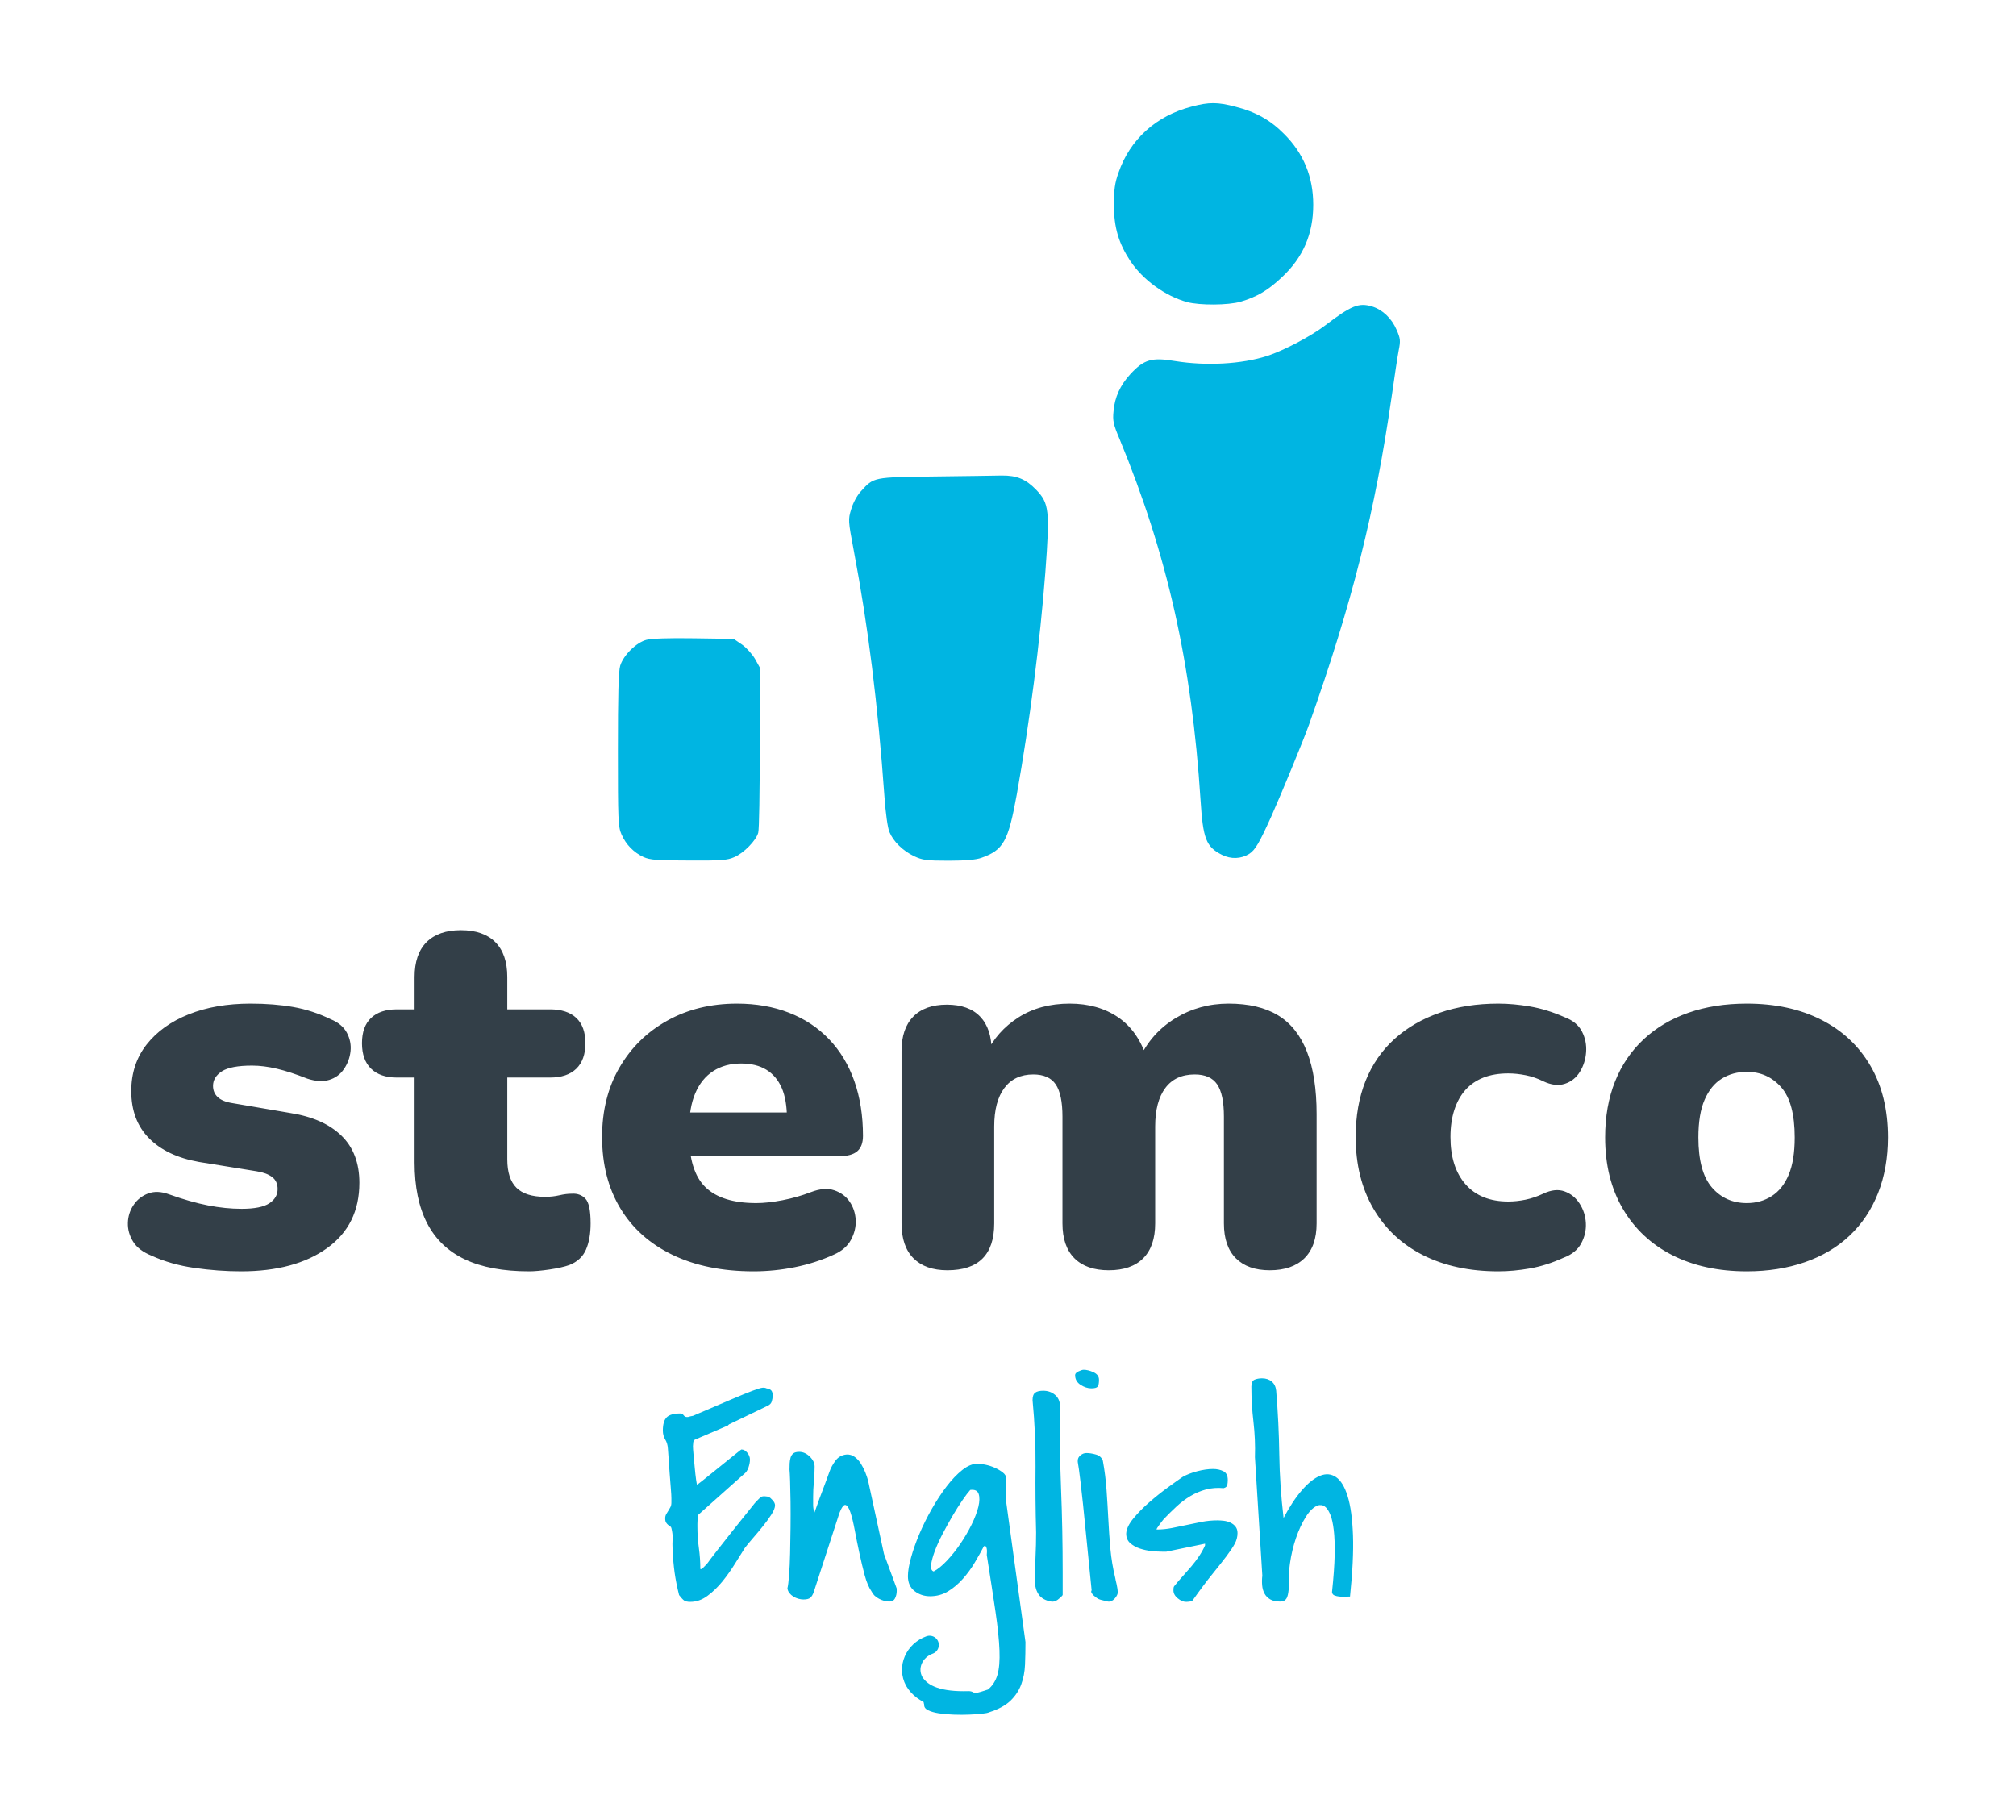
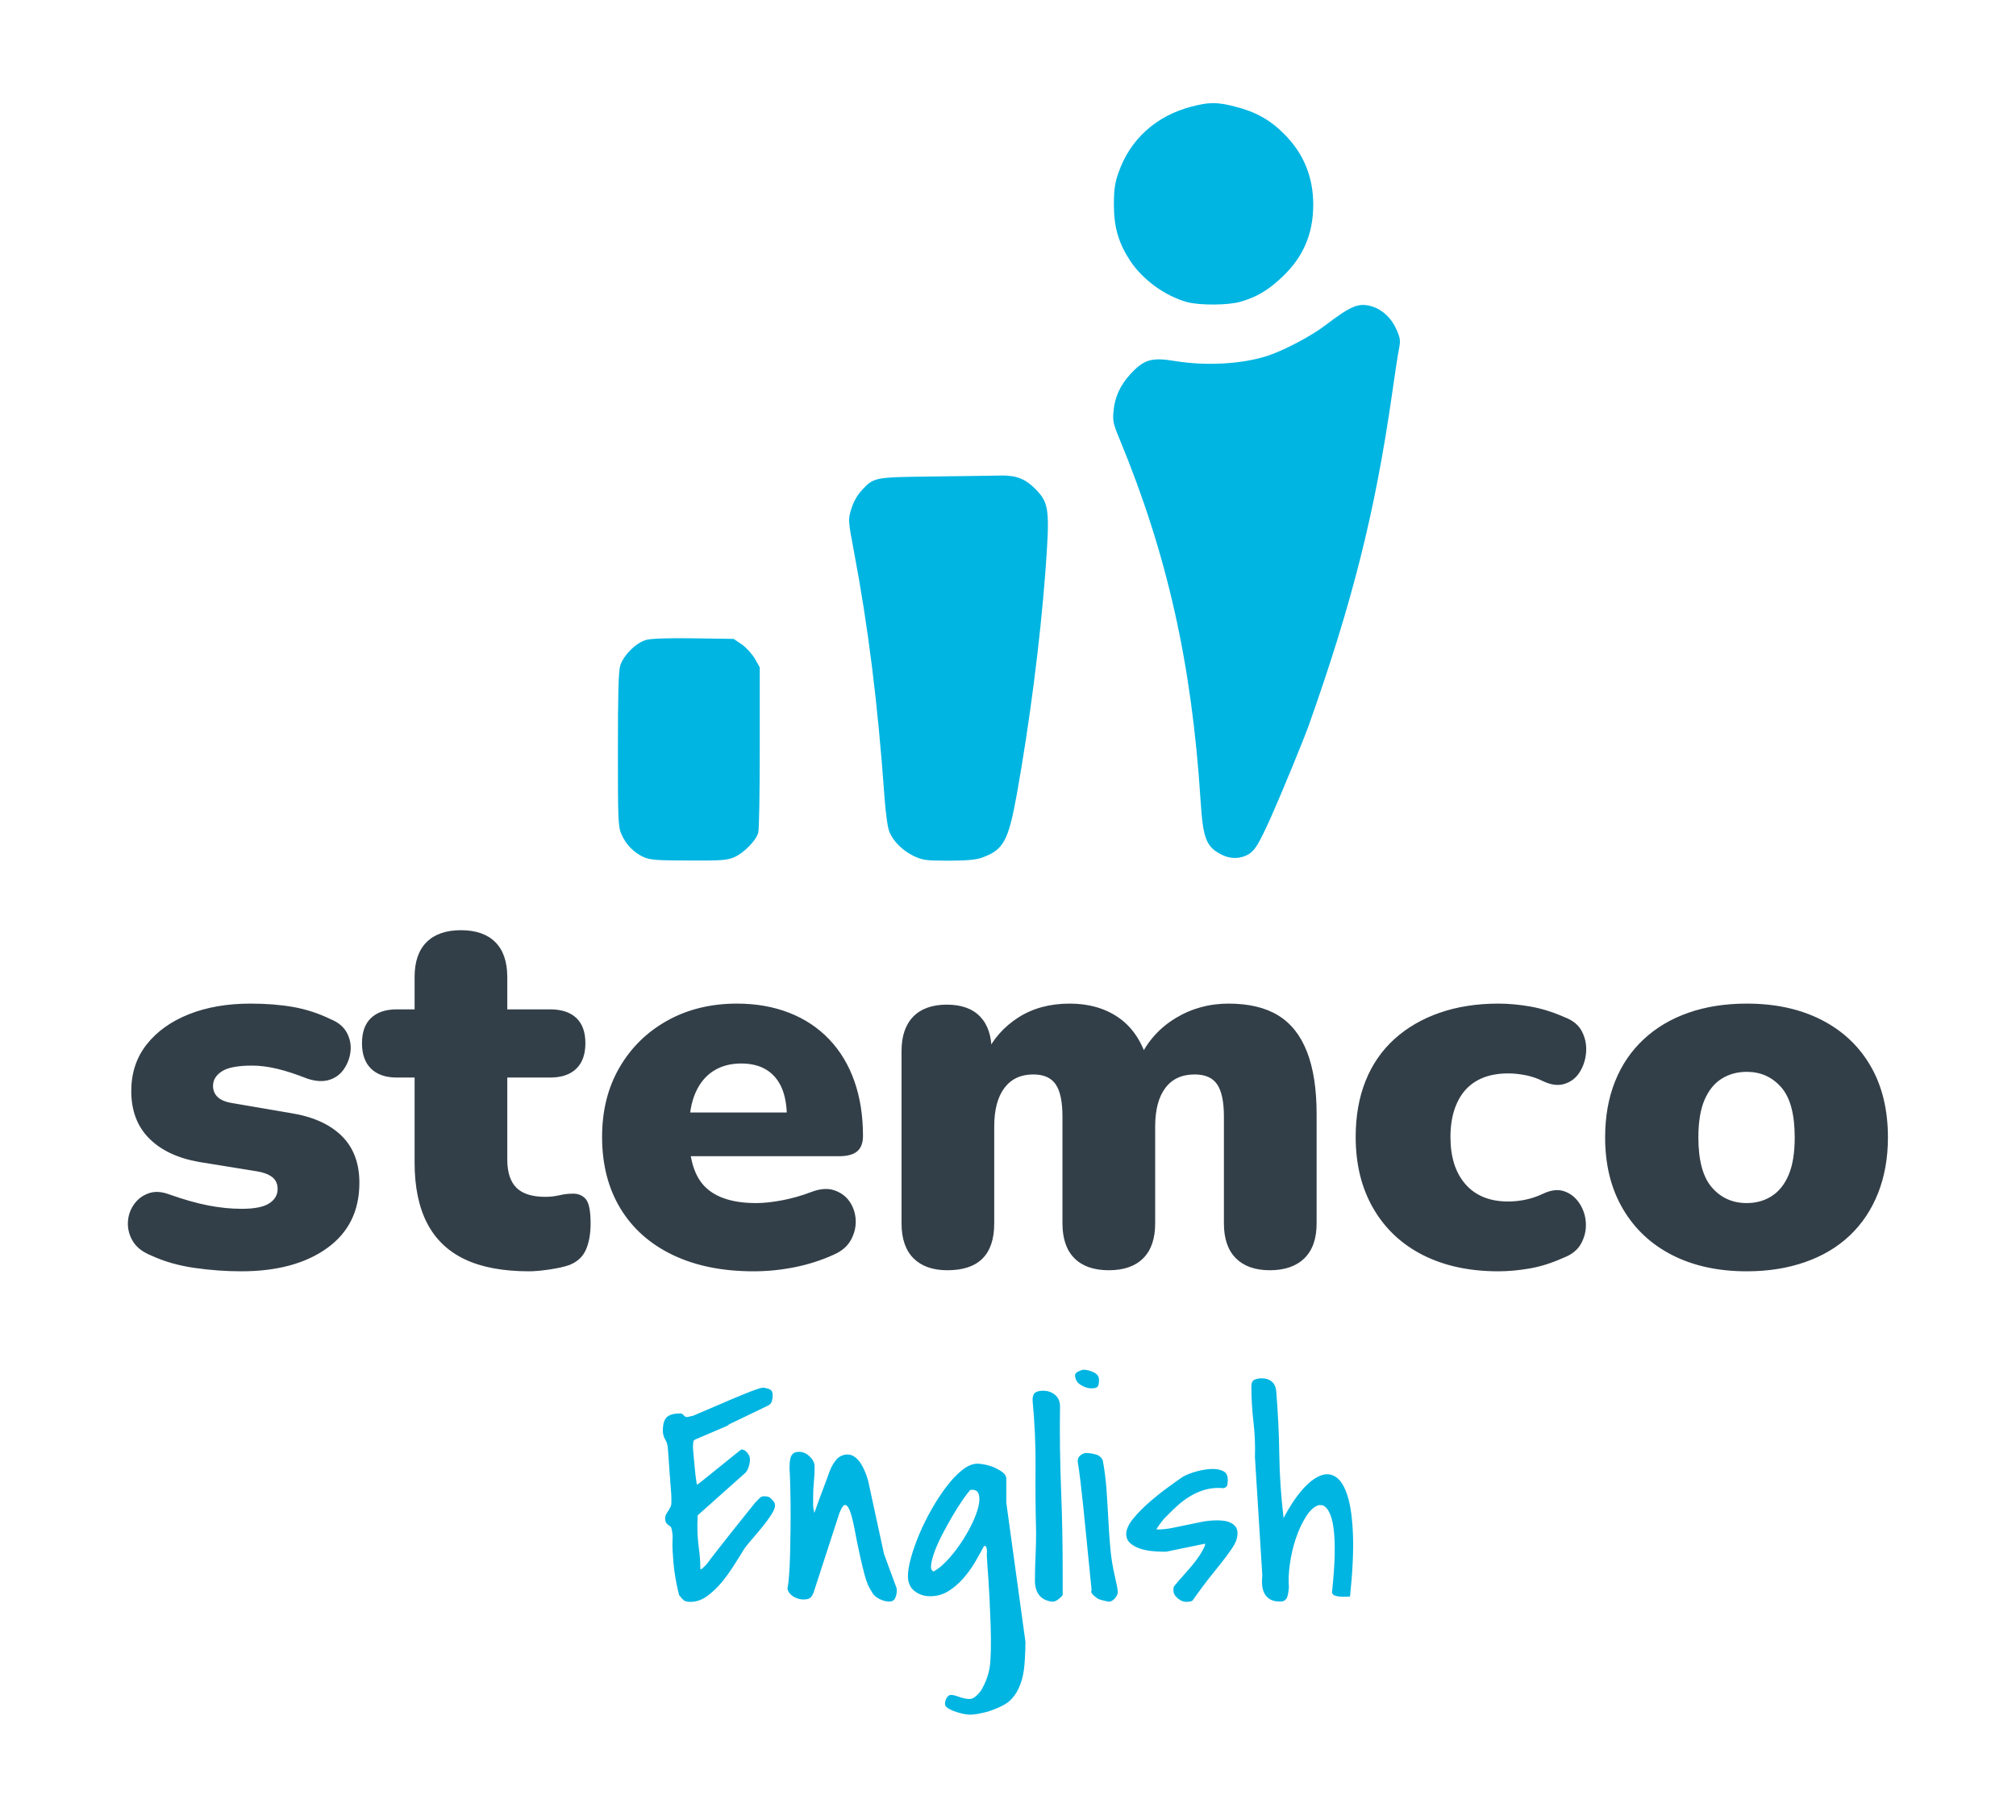
<svg xmlns="http://www.w3.org/2000/svg" viewBox="0 0 720 650" width="720" height="650">
  <g transform="translate(186,-2) scale(0.68)">
    <path fill="#00B5E2" d="M 112.2 453.1 C 117.1 451.0 123.6 444.4 124.7 440.3 C 125.2 438.7 125.5 418.6 125.5 395.5 L 125.5 353.5 L 123.0 349.0 C 121.6 346.6 118.6 343.2 116.2 341.5 L 111.8 338.5 L 91.0 338.2 C 77.7 338.0 68.7 338.3 66.0 339.0 C 60.6 340.4 53.9 347.1 52.2 352.6 C 51.3 355.6 51.0 368.0 51.0 396.8 C 51.0 433.7 51.1 437.2 52.9 441.2 C 55.2 446.5 59.3 450.7 64.5 453.1 C 67.9 454.6 71.5 454.9 88.2 454.9 C 105.2 455.0 108.4 454.8 112.2 453.1 Z M 241.9 453.5 C 253.5 449.4 256.0 444.9 260.5 420.2 C 267.3 382.1 272.7 340.2 275.5 303.5 C 277.9 271.0 277.5 267.3 270.7 260.2 C 265.3 254.6 260.5 252.6 252.5 252.7 C 248.7 252.8 232.7 253.0 217.0 253.2 C 185.1 253.6 185.4 253.5 178.7 260.9 C 176.5 263.3 174.5 267.1 173.5 270.5 C 171.9 275.8 171.9 276.4 174.9 292.2 C 182.5 332.3 187.5 372.5 191.0 421.4 C 191.6 429.9 192.7 437.9 193.6 439.9 C 195.7 445.0 200.7 449.8 206.5 452.6 C 211.0 454.7 212.9 455.0 224.6 455.0 C 233.7 455.0 239.1 454.5 241.9 453.5 Z M 382.6 451.4 C 385.8 449.3 387.9 445.6 394.1 431.9 C 399.8 419.1 411.3 391.1 414.0 383.5 C 436.8 319.1 448.6 272.2 457.5 210.5 C 458.9 200.6 460.5 190.0 461.1 186.9 C 462.1 181.9 462.0 180.8 460.0 176.2 C 457.4 170.1 452.6 165.6 447.1 163.9 C 440.1 161.8 436.2 163.4 422.4 173.9 C 415.1 179.5 400.6 187.1 392.0 189.9 C 378.5 194.2 360.1 195.2 343.8 192.6 C 331.3 190.5 327.3 191.7 320.1 199.5 C 314.8 205.3 311.9 211.6 311.3 219.0 C 310.8 223.9 311.2 225.8 314.5 233.6 C 339.5 294.1 352.4 351.4 357.0 423.1 C 358.3 443.5 359.9 447.7 368.2 451.9 C 373.0 454.3 378.3 454.1 382.6 451.4 Z M 378.1 161.4 C 386.8 158.8 392.5 155.4 399.8 148.5 C 410.9 138.1 416.2 125.8 416.2 110.5 C 416.2 95.8 411.1 83.4 400.8 73.2 C 393.7 66.0 385.8 61.6 375.4 59.0 C 365.9 56.5 361.5 56.5 352.4 58.9 C 333.7 63.7 319.9 76.2 313.9 93.7 C 312.0 99.0 311.5 102.7 311.5 110.5 C 311.5 122.4 314.0 130.7 320.1 140.0 C 326.8 150.0 338.4 158.4 349.9 161.6 C 356.6 163.4 371.6 163.3 378.1 161.4 Z" />
  </g>
  <g transform="translate(40.0,452)">
    <path fill="#333F48" d="M46.13 2.05Q37.94 2.05 29.48 0.84Q21.02 -0.37 14.14 -3.53Q9.49 -5.39 7.53 -8.56Q5.58 -11.72 5.67 -15.25Q5.77 -18.79 7.72 -21.67Q9.67 -24.55 12.93 -25.76Q16.18 -26.97 20.27 -25.48Q28.09 -22.69 34.32 -21.48Q40.55 -20.27 46.31 -20.27Q53.20 -20.27 56.17 -22.23Q59.15 -24.18 59.15 -27.34Q59.15 -30.13 57.19 -31.62Q55.24 -33.11 51.71 -33.67L31.06 -37.01Q19.53 -39.06 13.21 -45.48Q6.88 -51.89 6.88 -62.31Q6.88 -71.98 12.37 -78.96Q17.86 -85.93 27.44 -89.75Q37.01 -93.56 49.48 -93.56Q57.85 -93.56 64.73 -92.35Q71.61 -91.14 78.12 -87.98Q82.21 -86.30 83.89 -83.14Q85.56 -79.98 85.19 -76.54Q84.82 -73.10 82.86 -70.22Q80.91 -67.33 77.56 -66.31Q74.21 -65.29 69.75 -66.77Q63.61 -69.19 58.87 -70.31Q54.13 -71.42 50.03 -71.42Q42.41 -71.42 39.25 -69.38Q36.08 -67.33 36.08 -64.17Q36.08 -61.75 37.76 -60.17Q39.43 -58.59 42.97 -58.03L63.61 -54.50Q75.52 -52.64 81.93 -46.41Q88.35 -40.18 88.35 -29.57Q88.35 -14.51 76.82 -6.23Q65.29 2.05 46.13 2.05ZM148.99 2.05Q135.04 2.05 126.02 -2.23Q116.99 -6.51 112.53 -15.16Q108.07 -23.81 108.07 -36.83V-67.15H101.74Q95.79 -67.15 92.53 -70.31Q89.28 -73.47 89.28 -79.42Q89.28 -85.37 92.53 -88.44Q95.79 -91.51 101.74 -91.51H108.07V-103.04Q108.07 -111.23 112.34 -115.51Q116.62 -119.78 124.62 -119.78Q132.62 -119.78 136.90 -115.51Q141.17 -111.23 141.17 -103.04V-91.51H156.43Q162.56 -91.51 165.82 -88.44Q169.07 -85.37 169.07 -79.42Q169.07 -73.47 165.82 -70.31Q162.56 -67.15 156.43 -67.15H141.17V-37.94Q141.17 -31.06 144.43 -27.81Q147.68 -24.55 154.75 -24.55Q157.36 -24.55 159.77 -25.11Q162.19 -25.67 164.24 -25.67Q167.21 -25.85 169.07 -23.90Q170.93 -21.95 170.93 -15.07Q170.93 -9.49 169.26 -5.67Q167.59 -1.86 163.31 -0.19Q160.70 0.74 156.24 1.40Q151.78 2.05 148.99 2.05ZM229.15 2.05Q212.41 2.05 200.23 -3.81Q188.05 -9.67 181.54 -20.46Q175.03 -31.25 175.03 -45.94Q175.03 -60.08 181.26 -70.77Q187.49 -81.47 198.37 -87.51Q209.25 -93.56 223.20 -93.56Q233.43 -93.56 241.80 -90.30Q250.17 -87.05 256.12 -80.82Q262.07 -74.59 265.14 -65.84Q268.21 -57.10 268.21 -46.31Q268.21 -42.59 266.17 -40.83Q264.12 -39.06 259.66 -39.06H202.74V-54.68H244.03L241.06 -52.27Q241.06 -59.15 239.20 -63.43Q237.34 -67.70 233.71 -69.94Q230.08 -72.17 224.69 -72.17Q218.92 -72.17 214.74 -69.47Q210.55 -66.77 208.32 -61.57Q206.09 -56.36 206.09 -48.55V-46.87Q206.09 -33.67 211.95 -27.99Q217.81 -22.32 230.08 -22.32Q234.17 -22.32 239.48 -23.34Q244.78 -24.37 249.61 -26.23Q254.45 -28.09 257.98 -26.88Q261.52 -25.67 263.47 -22.79Q265.42 -19.90 265.61 -16.27Q265.79 -12.65 263.93 -9.21Q262.07 -5.77 257.80 -3.91Q251.29 -0.93 243.94 0.56Q236.59 2.05 229.15 2.05ZM298.34 1.67Q290.53 1.67 286.25 -2.60Q281.98 -6.88 281.98 -15.07V-76.63Q281.98 -84.63 286.16 -88.91Q290.35 -93.19 298.16 -93.19Q305.97 -93.19 310.06 -88.91Q314.15 -84.63 314.15 -76.63V-66.40L312.11 -75.52Q316.01 -83.70 323.73 -88.63Q331.45 -93.56 342.05 -93.56Q352.10 -93.56 359.26 -88.72Q366.42 -83.89 369.58 -74.03H366.98Q371.26 -83.14 379.81 -88.35Q388.37 -93.56 398.78 -93.56Q409.57 -93.56 416.45 -89.37Q423.34 -85.19 426.78 -76.35Q430.22 -67.52 430.22 -54.13V-15.07Q430.22 -6.88 425.85 -2.60Q421.48 1.67 413.48 1.67Q405.67 1.67 401.39 -2.60Q397.11 -6.88 397.11 -15.07V-53.20Q397.11 -61.19 394.69 -64.73Q392.27 -68.26 386.69 -68.26Q379.81 -68.26 376.19 -63.43Q372.56 -58.59 372.56 -49.66V-15.07Q372.56 -6.88 368.28 -2.60Q364.00 1.67 356.00 1.67Q348.01 1.67 343.73 -2.60Q339.45 -6.88 339.45 -15.07V-53.20Q339.45 -61.19 337.03 -64.73Q334.61 -68.26 329.03 -68.26Q322.34 -68.26 318.71 -63.43Q315.08 -58.59 315.08 -49.66V-15.07Q315.08 1.67 298.34 1.67ZM495.13 2.05Q479.69 2.05 468.25 -3.72Q456.82 -9.49 450.49 -20.37Q444.17 -31.25 444.17 -45.94Q444.17 -57.10 447.70 -65.94Q451.24 -74.77 458.02 -80.91Q464.81 -87.05 474.21 -90.30Q483.60 -93.56 495.13 -93.56Q500.53 -93.56 506.48 -92.53Q512.43 -91.51 518.75 -88.72Q523.22 -87.05 524.98 -83.61Q526.75 -80.17 526.47 -76.26Q526.19 -72.35 524.24 -69.19Q522.29 -66.03 518.85 -64.91Q515.41 -63.80 511.13 -65.84Q508.15 -67.33 504.90 -67.98Q501.64 -68.63 498.67 -68.63Q493.64 -68.63 489.83 -67.15Q486.02 -65.66 483.41 -62.78Q480.81 -59.89 479.41 -55.61Q478.02 -51.34 478.02 -45.94Q478.02 -35.15 483.41 -29.02Q488.81 -22.88 498.67 -22.88Q501.64 -22.88 504.80 -23.53Q507.97 -24.18 511.13 -25.67Q515.41 -27.71 518.75 -26.50Q522.10 -25.30 524.15 -22.13Q526.19 -18.97 526.38 -15.16Q526.57 -11.35 524.71 -7.91Q522.85 -4.46 518.38 -2.79Q512.24 0.00 506.38 1.02Q500.53 2.05 495.13 2.05ZM583.85 2.05Q568.60 2.05 557.26 -3.72Q545.91 -9.49 539.59 -20.27Q533.26 -31.06 533.26 -45.76Q533.26 -56.92 536.80 -65.75Q540.33 -74.59 547.03 -80.82Q553.72 -87.05 563.02 -90.30Q572.32 -93.56 583.85 -93.56Q599.11 -93.56 610.45 -87.79Q621.80 -82.03 628.03 -71.33Q634.26 -60.64 634.26 -45.76Q634.26 -34.78 630.73 -25.85Q627.19 -16.93 620.59 -10.70Q613.99 -4.46 604.59 -1.21Q595.20 2.05 583.85 2.05ZM583.85 -22.32Q588.88 -22.32 592.78 -24.83Q596.69 -27.34 598.83 -32.46Q600.97 -37.57 600.97 -45.76Q600.97 -58.22 596.13 -63.70Q591.29 -69.19 583.85 -69.19Q578.83 -69.19 574.93 -66.77Q571.02 -64.36 568.79 -59.24Q566.56 -54.13 566.56 -45.76Q566.56 -33.48 571.39 -27.90Q576.23 -22.32 583.85 -22.32Z" />
  </g>
  <g transform="translate(234.3,572)">
-     <path fill="#00B5E2" d="M8.23 -2.32Q7.17 -6.54 6.64 -10.28Q6.12 -14.03 5.91 -18.25Q5.80 -20.67 5.91 -22.41Q6.01 -24.15 5.48 -26.26Q5.38 -26.68 5.01 -26.89Q4.64 -27.11 4.27 -27.42Q3.90 -27.74 3.59 -28.21Q3.27 -28.69 3.27 -29.74Q3.27 -30.59 3.64 -31.22Q4.01 -31.85 4.38 -32.43Q4.75 -33.01 5.12 -33.70Q5.48 -34.38 5.48 -35.33V-36.91Q5.48 -37.97 5.27 -40.50Q5.06 -43.03 4.85 -45.88Q4.64 -48.73 4.48 -51.26Q4.32 -53.79 4.22 -54.74Q4.11 -56.53 3.27 -57.90Q2.43 -59.27 2.43 -61.07Q2.43 -64.44 3.80 -65.81Q5.17 -67.18 8.65 -67.18Q9.39 -67.18 9.86 -66.55Q10.34 -65.92 10.97 -65.92H11.39Q11.71 -66.02 12.34 -66.18Q12.97 -66.34 13.18 -66.34Q22.04 -70.14 27.00 -72.25Q31.96 -74.36 34.49 -75.30Q37.02 -76.25 37.92 -76.36Q38.81 -76.46 39.45 -76.15Q40.71 -75.94 41.19 -75.36Q41.66 -74.78 41.66 -73.62Q41.66 -72.56 41.34 -71.51Q41.03 -70.45 39.87 -69.93L26.05 -63.28L25.63 -62.86L14.03 -57.90Q13.39 -57.69 13.29 -56.85Q13.18 -56.00 13.18 -55.48Q13.18 -54.63 13.39 -52.42Q13.61 -50.20 13.82 -47.83Q14.03 -45.46 14.29 -43.61Q14.55 -41.77 14.66 -41.77H14.77Q14.77 -41.77 14.87 -41.87Q16.03 -42.71 18.56 -44.77Q21.09 -46.83 23.73 -48.94Q26.37 -51.05 28.37 -52.68Q30.38 -54.32 30.48 -54.32Q31.64 -54.32 32.59 -53.16Q33.54 -52.00 33.54 -50.73Q33.54 -49.46 33.01 -47.88Q32.48 -46.30 31.32 -45.46L14.87 -30.80Q14.87 -30.80 14.87 -30.27Q14.87 -29.74 14.82 -29.11Q14.77 -28.48 14.77 -27.79Q14.77 -27.11 14.77 -26.68Q14.77 -22.89 15.29 -19.14Q15.82 -15.40 15.82 -11.60H16.24Q16.35 -11.60 17.19 -12.45Q18.04 -13.29 18.46 -13.82Q18.67 -14.13 19.46 -15.19Q20.25 -16.24 22.15 -18.67Q24.05 -21.09 27.21 -25.10Q30.38 -29.11 35.33 -35.23Q35.75 -35.65 36.54 -36.49Q37.34 -37.34 37.55 -37.34Q37.86 -37.65 38.87 -37.60Q39.87 -37.55 40.29 -37.34Q40.82 -37.12 41.66 -36.18Q42.50 -35.23 42.50 -34.38Q42.50 -33.12 41.19 -31.06Q39.87 -29.00 38.07 -26.79Q36.28 -24.57 34.49 -22.52Q32.70 -20.46 31.75 -19.20Q30.27 -16.88 28.21 -13.55Q26.16 -10.23 23.73 -7.22Q21.30 -4.22 18.40 -2.06Q15.50 0.11 12.23 0.11Q10.65 0.11 9.97 -0.42Q9.28 -0.95 8.23 -2.32ZM76.99 -3.59Q75.52 -5.70 74.51 -9.44Q73.51 -13.18 72.62 -17.35Q71.72 -21.52 70.98 -25.47Q70.24 -29.43 69.45 -31.80Q68.66 -34.17 67.71 -34.49Q66.76 -34.80 65.50 -31.64L56.32 -3.38Q55.79 -1.90 55.05 -1.32Q54.32 -0.74 52.63 -0.74Q51.79 -0.74 50.84 -1.00Q49.89 -1.27 49.04 -1.79Q48.20 -2.32 47.62 -3.06Q47.04 -3.80 46.93 -4.75Q47.25 -6.01 47.51 -9.39Q47.78 -12.76 47.88 -17.19Q47.99 -21.62 48.04 -26.53Q48.09 -31.43 48.04 -35.70Q47.99 -39.97 47.88 -43.08Q47.78 -46.20 47.67 -47.14Q47.67 -48.20 47.72 -49.31Q47.78 -50.41 48.04 -51.36Q48.30 -52.31 48.99 -52.89Q49.68 -53.47 51.15 -53.47Q53.16 -53.47 54.90 -51.79Q56.64 -50.10 56.64 -48.20Q56.64 -45.46 56.37 -42.77Q56.11 -40.08 56.11 -37.34Q56.11 -35.65 56.11 -34.49Q56.11 -33.33 56.53 -31.64Q56.85 -32.48 57.59 -34.59Q58.32 -36.70 59.22 -39.02Q60.12 -41.34 60.86 -43.40Q61.59 -45.46 61.91 -46.30Q62.65 -48.41 64.12 -50.36Q65.60 -52.31 68.03 -52.52Q69.61 -52.63 70.93 -51.68Q72.25 -50.73 73.20 -49.20Q74.14 -47.67 74.78 -46.04Q75.41 -44.40 75.73 -43.24L81.42 -16.98L85.85 -4.96Q85.96 -4.85 85.96 -4.38Q85.96 -3.90 85.96 -3.69Q85.96 -2.43 85.38 -1.21Q84.80 0.00 83.32 0.00Q81.53 0.00 79.63 -1.00Q77.73 -2.00 76.99 -3.59ZM95.77 36.81Q95.34 35.65 95.82 34.17Q96.29 32.70 97.77 32.27Q100.20 33.33 102.83 33.64Q105.47 33.96 108.16 33.75Q110.85 33.54 113.48 32.91Q116.12 32.27 118.55 31.43Q120.97 29.43 121.92 26.21Q122.87 22.99 122.66 17.46Q122.45 11.92 121.24 3.64Q120.02 -4.64 118.12 -16.66Q118.12 -16.98 118.18 -17.61Q118.23 -18.25 118.12 -18.83Q118.02 -19.41 117.76 -19.72Q117.49 -20.04 117.07 -19.72Q115.70 -17.09 113.85 -13.97Q112.01 -10.86 109.63 -8.17Q107.26 -5.48 104.36 -3.69Q101.46 -1.90 97.88 -1.90Q94.71 -1.90 92.34 -3.74Q89.96 -5.59 89.96 -9.07Q89.96 -11.71 91.07 -15.71Q92.18 -19.72 94.08 -24.21Q95.98 -28.69 98.51 -33.12Q101.04 -37.55 103.78 -41.13Q106.52 -44.72 109.37 -46.99Q112.22 -49.25 114.86 -49.25Q115.91 -49.25 117.65 -48.88Q119.39 -48.52 121.03 -47.78Q122.66 -47.04 123.87 -46.09Q125.09 -45.14 125.09 -43.88V-35.33L131.94 14.45Q131.94 18.67 131.78 22.52Q131.62 26.37 130.41 29.64Q129.20 32.91 126.56 35.44Q123.93 37.97 118.97 39.55Q118.34 39.87 116.33 40.08Q114.33 40.29 111.74 40.39Q109.16 40.50 106.26 40.39Q103.36 40.29 100.99 39.92Q98.61 39.55 97.14 38.81Q95.66 38.07 95.77 36.81ZM112.22 -39.87Q111.16 -38.71 109.42 -36.18Q107.68 -33.64 105.89 -30.59Q104.10 -27.53 102.36 -24.21Q100.62 -20.88 99.56 -18.04Q98.51 -15.19 98.24 -13.18Q97.98 -11.18 99.14 -10.76Q101.36 -11.92 103.89 -14.61Q106.42 -17.30 108.69 -20.62Q110.95 -23.94 112.69 -27.47Q114.43 -31.01 115.12 -33.86Q115.80 -36.70 115.22 -38.44Q114.64 -40.18 112.22 -39.87ZM135.32 -7.38Q135.32 -11.81 135.53 -16.03Q135.74 -20.25 135.74 -24.68Q135.42 -36.70 135.53 -48.25Q135.63 -59.80 134.47 -71.93Q134.47 -73.93 135.42 -74.62Q136.37 -75.30 138.27 -75.30Q140.70 -75.30 142.44 -73.88Q144.18 -72.46 144.28 -69.93Q144.07 -54.95 144.65 -40.24Q145.23 -25.52 145.23 -10.44V-2.32Q144.60 -1.48 143.44 -0.63Q142.28 0.21 141.12 0.00Q138.06 -0.53 136.69 -2.48Q135.32 -4.43 135.32 -7.38ZM155.57 -4.01Q154.51 -14.55 153.77 -22.04Q153.04 -29.53 152.51 -34.59Q151.98 -39.66 151.61 -42.66Q151.24 -45.67 151.03 -47.20Q150.82 -48.73 150.71 -49.25Q150.61 -49.78 150.61 -49.89V-50.31Q150.61 -51.47 151.61 -52.26Q152.61 -53.05 153.67 -53.05Q155.25 -53.05 157.10 -52.52Q158.94 -52.00 159.57 -50.31Q160.52 -45.14 160.89 -39.87Q161.26 -34.59 161.53 -29.37Q161.79 -24.15 162.26 -18.88Q162.74 -13.61 164.00 -8.44Q164.00 -8.23 164.16 -7.59Q164.32 -6.96 164.48 -6.22Q164.64 -5.48 164.74 -4.85Q164.85 -4.22 164.85 -4.01V-3.80Q164.85 -3.69 164.95 -3.59Q164.95 -2.32 163.79 -1.05Q162.63 0.21 161.37 0.00Q161.05 -0.11 159.84 -0.37Q158.62 -0.63 158.20 -0.84Q157.89 -0.95 157.36 -1.32Q156.83 -1.69 156.36 -2.11Q155.88 -2.53 155.57 -3.06Q155.25 -3.59 155.57 -4.01ZM149.66 -80.89Q149.66 -81.63 150.87 -82.21Q152.09 -82.79 152.72 -82.79Q154.30 -82.79 156.25 -81.90Q158.20 -81.00 158.20 -79.21Q158.20 -77.41 157.73 -76.78Q157.25 -76.15 155.46 -76.15Q153.56 -76.15 151.61 -77.41Q149.66 -78.68 149.66 -80.89ZM184.78 -4.01Q184.78 -4.54 184.83 -4.96Q184.89 -5.38 185.31 -5.80Q186.57 -7.38 188.16 -9.12Q189.74 -10.86 191.21 -12.60Q192.69 -14.34 193.96 -16.24Q195.22 -18.14 196.07 -20.04V-20.67L182.25 -17.82H180.67Q179.19 -17.82 177.03 -18.04Q174.87 -18.25 172.81 -18.93Q170.75 -19.62 169.33 -20.88Q167.91 -22.15 167.91 -24.26Q168.01 -26.68 170.44 -29.64Q172.86 -32.59 176.13 -35.44Q179.40 -38.29 182.72 -40.71Q186.05 -43.14 188.05 -44.51Q190.27 -45.77 193.32 -46.56Q196.38 -47.36 198.91 -47.36Q201.02 -47.36 202.61 -46.56Q204.19 -45.77 204.19 -43.45Q204.19 -42.50 204.03 -41.66Q203.87 -40.82 202.71 -40.50Q199.34 -40.82 196.38 -40.03Q193.43 -39.23 190.79 -37.65Q188.16 -36.07 185.84 -33.91Q183.52 -31.75 181.30 -29.43Q180.67 -28.69 179.72 -27.37Q178.77 -26.05 178.77 -25.84V-25.73Q181.51 -25.73 184.20 -26.26Q186.89 -26.79 189.58 -27.37Q192.27 -27.95 194.96 -28.48Q197.65 -29.00 200.50 -29.00Q201.55 -29.00 202.82 -28.85Q204.08 -28.69 205.19 -28.16Q206.30 -27.63 206.98 -26.74Q207.67 -25.84 207.67 -24.47Q207.67 -22.46 206.67 -20.62Q205.66 -18.77 203.71 -16.19Q201.76 -13.61 198.76 -9.91Q195.75 -6.22 191.64 -0.42Q191.43 -0.11 190.63 0.00Q189.84 0.11 189.32 0.11Q187.84 0.11 186.31 -1.16Q184.78 -2.43 184.78 -4.01ZM213.89 -51.57Q214.10 -57.90 213.36 -64.23Q212.62 -70.56 212.62 -76.78Q212.62 -78.79 213.79 -79.26Q214.95 -79.73 216.42 -79.73Q218.53 -79.73 219.90 -78.57Q221.27 -77.41 221.48 -75.30Q222.43 -63.81 222.59 -52.58Q222.75 -41.34 224.12 -29.85Q227.29 -35.86 230.66 -39.76Q234.04 -43.66 237.15 -44.93Q240.26 -46.20 242.84 -44.46Q245.43 -42.71 247.01 -37.60Q248.59 -32.48 248.91 -23.68Q249.22 -14.87 247.85 -1.79Q247.11 -1.79 246.06 -1.74Q245.00 -1.69 244.00 -1.79Q243.00 -1.90 242.26 -2.21Q241.52 -2.53 241.42 -3.38Q242.26 -11.29 242.37 -16.66Q242.47 -22.04 242.05 -25.52Q241.63 -29.00 240.89 -30.85Q240.15 -32.70 239.31 -33.54Q238.46 -34.38 237.67 -34.44Q236.88 -34.49 236.46 -34.38Q234.14 -33.54 232.08 -30.27Q230.03 -27.00 228.55 -22.68Q227.07 -18.35 226.39 -13.55Q225.70 -8.75 226.02 -4.96Q225.91 -4.11 225.81 -3.27Q225.70 -2.43 225.44 -1.69Q225.18 -0.95 224.60 -0.47Q224.02 0.00 222.86 0.00Q220.64 0.00 219.32 -0.79Q218.00 -1.58 217.32 -2.85Q216.63 -4.11 216.47 -5.80Q216.32 -7.49 216.53 -9.28Z" />
+     <path fill="#00B5E2" d="M8.23 -2.32Q7.17 -6.54 6.64 -10.28Q6.12 -14.03 5.91 -18.25Q5.80 -20.67 5.91 -22.41Q6.01 -24.15 5.48 -26.26Q5.38 -26.68 5.01 -26.89Q4.64 -27.11 4.27 -27.42Q3.90 -27.74 3.59 -28.21Q3.27 -28.69 3.27 -29.74Q3.27 -30.59 3.64 -31.22Q4.01 -31.85 4.38 -32.43Q4.75 -33.01 5.12 -33.70Q5.48 -34.38 5.48 -35.33V-36.91Q5.48 -37.97 5.27 -40.50Q5.06 -43.03 4.85 -45.88Q4.64 -48.73 4.48 -51.26Q4.32 -53.79 4.22 -54.74Q4.11 -56.53 3.27 -57.90Q2.43 -59.27 2.43 -61.07Q2.43 -64.44 3.80 -65.81Q5.17 -67.18 8.65 -67.18Q9.39 -67.18 9.86 -66.55Q10.34 -65.92 10.97 -65.92H11.39Q11.71 -66.02 12.34 -66.18Q12.97 -66.34 13.18 -66.34Q22.04 -70.14 27.00 -72.25Q31.96 -74.36 34.49 -75.30Q37.02 -76.25 37.92 -76.36Q38.81 -76.46 39.45 -76.15Q40.71 -75.94 41.19 -75.36Q41.66 -74.78 41.66 -73.62Q41.66 -72.56 41.34 -71.51Q41.03 -70.45 39.87 -69.93L26.05 -63.28L25.63 -62.86L14.03 -57.90Q13.39 -57.69 13.29 -56.85Q13.18 -56.00 13.18 -55.48Q13.18 -54.63 13.39 -52.42Q13.61 -50.20 13.82 -47.83Q14.03 -45.46 14.29 -43.61Q14.55 -41.77 14.66 -41.77H14.77Q14.77 -41.77 14.87 -41.87Q16.03 -42.71 18.56 -44.77Q21.09 -46.83 23.73 -48.94Q26.37 -51.05 28.37 -52.68Q30.38 -54.32 30.48 -54.32Q31.64 -54.32 32.59 -53.16Q33.54 -52.00 33.54 -50.73Q33.54 -49.46 33.01 -47.88Q32.48 -46.30 31.32 -45.46L14.87 -30.80Q14.87 -30.80 14.87 -30.27Q14.87 -29.74 14.82 -29.11Q14.77 -28.48 14.77 -27.79Q14.77 -27.11 14.77 -26.68Q14.77 -22.89 15.29 -19.14Q15.82 -15.40 15.82 -11.60H16.24Q16.35 -11.60 17.19 -12.45Q18.04 -13.29 18.46 -13.82Q18.67 -14.13 19.46 -15.19Q20.25 -16.24 22.15 -18.67Q24.05 -21.09 27.21 -25.10Q30.38 -29.11 35.33 -35.23Q35.75 -35.65 36.54 -36.49Q37.34 -37.34 37.55 -37.34Q37.86 -37.65 38.87 -37.60Q39.87 -37.55 40.29 -37.34Q40.82 -37.12 41.66 -36.18Q42.50 -35.23 42.50 -34.38Q42.50 -33.12 41.19 -31.06Q39.87 -29.00 38.07 -26.79Q36.28 -24.57 34.49 -22.52Q32.70 -20.46 31.75 -19.20Q30.27 -16.88 28.21 -13.55Q26.16 -10.23 23.73 -7.22Q21.30 -4.22 18.40 -2.06Q15.50 0.11 12.23 0.11Q10.65 0.11 9.97 -0.42Q9.28 -0.95 8.23 -2.32ZM76.99 -3.59Q75.52 -5.70 74.51 -9.44Q73.51 -13.18 72.62 -17.35Q71.72 -21.52 70.98 -25.47Q70.24 -29.43 69.45 -31.80Q68.66 -34.17 67.71 -34.49Q66.76 -34.80 65.50 -31.64L56.32 -3.38Q55.79 -1.90 55.05 -1.32Q54.32 -0.74 52.63 -0.74Q51.79 -0.74 50.84 -1.00Q49.89 -1.27 49.04 -1.79Q48.20 -2.32 47.62 -3.06Q47.04 -3.80 46.93 -4.75Q47.25 -6.01 47.51 -9.39Q47.78 -12.76 47.88 -17.19Q47.99 -21.62 48.04 -26.53Q48.09 -31.43 48.04 -35.70Q47.99 -39.97 47.88 -43.08Q47.78 -46.20 47.67 -47.14Q47.67 -48.20 47.72 -49.31Q47.78 -50.41 48.04 -51.36Q48.30 -52.31 48.99 -52.89Q49.68 -53.47 51.15 -53.47Q53.16 -53.47 54.90 -51.79Q56.64 -50.10 56.64 -48.20Q56.64 -45.46 56.37 -42.77Q56.11 -40.08 56.11 -37.34Q56.11 -35.65 56.11 -34.49Q56.11 -33.33 56.53 -31.64Q56.85 -32.48 57.59 -34.59Q58.32 -36.70 59.22 -39.02Q60.12 -41.34 60.86 -43.40Q61.59 -45.46 61.91 -46.30Q62.65 -48.41 64.12 -50.36Q65.60 -52.31 68.03 -52.52Q69.61 -52.63 70.93 -51.68Q72.25 -50.73 73.20 -49.20Q74.14 -47.67 74.78 -46.04Q75.41 -44.40 75.73 -43.24L81.42 -16.98L85.85 -4.96Q85.96 -4.85 85.96 -4.38Q85.96 -3.90 85.96 -3.69Q85.96 -2.43 85.38 -1.21Q84.80 0.00 83.32 0.00Q81.53 0.00 79.63 -1.00Q77.73 -2.00 76.99 -3.59ZM118.12 -16.66Q118.12 -16.98 118.18 -17.61Q118.23 -18.25 118.12 -18.83Q118.02 -19.41 117.76 -19.72Q117.49 -20.04 117.07 -19.72Q115.70 -17.09 113.85 -13.97Q112.01 -10.86 109.63 -8.17Q107.26 -5.48 104.36 -3.69Q101.46 -1.90 97.88 -1.90Q94.71 -1.90 92.34 -3.74Q89.96 -5.59 89.96 -9.07Q89.96 -11.71 91.07 -15.71Q92.18 -19.72 94.08 -24.21Q95.98 -28.69 98.51 -33.12Q101.04 -37.55 103.78 -41.13Q106.52 -44.72 109.37 -46.99Q112.22 -49.25 114.86 -49.25Q115.91 -49.25 117.65 -48.88Q119.39 -48.52 121.03 -47.78Q122.66 -47.04 123.87 -46.09Q125.09 -45.14 125.09 -43.88V-35.33L131.94 14.45Q131.84 21.09 131.36 24.52Q130.89 27.95 129.57 30.85Q128.25 33.75 126.14 35.60Q124.03 37.44 118.76 39.23Q114.54 40.39 112.17 40.39Q109.79 40.39 106.10 39.02Q103.78 38.07 103.36 37.23Q102.94 36.39 103.57 34.80Q104.20 33.54 105.05 33.38Q105.89 33.22 107.68 33.86Q110.85 35.02 112.43 34.75Q114.01 34.49 116.02 31.85Q118.55 27.63 119.18 23.31Q119.81 18.98 119.50 8.44Q119.07 -3.16 118.71 -7.91Q118.34 -12.66 118.12 -16.66ZM112.22 -39.87Q111.16 -38.71 109.42 -36.18Q107.68 -33.64 105.89 -30.59Q104.10 -27.53 102.36 -24.21Q100.62 -20.88 99.56 -18.04Q98.51 -15.19 98.24 -13.18Q97.98 -11.18 99.14 -10.76Q101.36 -11.92 103.89 -14.61Q106.42 -17.30 108.69 -20.62Q110.95 -23.94 112.69 -27.47Q114.43 -31.01 115.12 -33.86Q115.80 -36.70 115.22 -38.44Q114.64 -40.18 112.22 -39.87ZM135.32 -7.38Q135.32 -11.81 135.53 -16.03Q135.74 -20.25 135.74 -24.68Q135.42 -36.70 135.53 -48.25Q135.63 -59.80 134.47 -71.93Q134.47 -73.93 135.42 -74.62Q136.37 -75.30 138.27 -75.30Q140.70 -75.30 142.44 -73.88Q144.18 -72.46 144.28 -69.93Q144.07 -54.95 144.65 -40.24Q145.23 -25.52 145.23 -10.44V-2.32Q144.60 -1.48 143.44 -0.63Q142.28 0.21 141.12 0.00Q138.06 -0.53 136.69 -2.48Q135.32 -4.43 135.32 -7.38ZM155.57 -4.01Q154.51 -14.55 153.77 -22.04Q153.04 -29.53 152.51 -34.59Q151.98 -39.66 151.61 -42.66Q151.24 -45.67 151.03 -47.20Q150.82 -48.73 150.71 -49.25Q150.61 -49.78 150.61 -49.89V-50.31Q150.61 -51.47 151.61 -52.26Q152.61 -53.05 153.67 -53.05Q155.25 -53.05 157.10 -52.52Q158.94 -52.00 159.57 -50.31Q160.52 -45.14 160.89 -39.87Q161.26 -34.59 161.53 -29.37Q161.79 -24.15 162.26 -18.88Q162.74 -13.61 164.00 -8.44Q164.00 -8.23 164.16 -7.59Q164.32 -6.96 164.48 -6.22Q164.64 -5.48 164.74 -4.85Q164.85 -4.22 164.85 -4.01V-3.80Q164.85 -3.69 164.95 -3.59Q164.95 -2.32 163.79 -1.05Q162.63 0.21 161.37 0.00Q161.05 -0.11 159.84 -0.37Q158.62 -0.63 158.20 -0.84Q157.89 -0.95 157.36 -1.32Q156.83 -1.69 156.36 -2.11Q155.88 -2.53 155.57 -3.06Q155.25 -3.59 155.57 -4.01ZM149.66 -80.89Q149.66 -81.63 150.87 -82.21Q152.09 -82.79 152.72 -82.79Q154.30 -82.79 156.25 -81.90Q158.20 -81.00 158.20 -79.21Q158.20 -77.41 157.73 -76.78Q157.25 -76.15 155.46 -76.15Q153.56 -76.15 151.61 -77.41Q149.66 -78.68 149.66 -80.89ZM184.78 -4.01Q184.78 -4.54 184.83 -4.96Q184.89 -5.38 185.31 -5.80Q186.57 -7.38 188.16 -9.12Q189.74 -10.86 191.21 -12.60Q192.69 -14.34 193.96 -16.24Q195.22 -18.14 196.07 -20.04V-20.67L182.25 -17.82H180.67Q179.19 -17.82 177.03 -18.04Q174.87 -18.25 172.81 -18.93Q170.75 -19.62 169.33 -20.88Q167.91 -22.15 167.91 -24.26Q168.01 -26.68 170.44 -29.64Q172.86 -32.59 176.13 -35.44Q179.40 -38.29 182.72 -40.71Q186.05 -43.14 188.05 -44.51Q190.27 -45.77 193.32 -46.56Q196.38 -47.36 198.91 -47.36Q201.02 -47.36 202.61 -46.56Q204.19 -45.77 204.19 -43.45Q204.19 -42.50 204.03 -41.66Q203.87 -40.82 202.71 -40.50Q199.34 -40.82 196.38 -40.03Q193.43 -39.23 190.79 -37.65Q188.16 -36.07 185.84 -33.91Q183.52 -31.75 181.30 -29.43Q180.67 -28.69 179.72 -27.37Q178.77 -26.05 178.77 -25.84V-25.73Q181.51 -25.73 184.20 -26.26Q186.89 -26.79 189.58 -27.37Q192.27 -27.95 194.96 -28.48Q197.65 -29.00 200.50 -29.00Q201.55 -29.00 202.82 -28.85Q204.08 -28.69 205.19 -28.16Q206.30 -27.63 206.98 -26.74Q207.67 -25.84 207.67 -24.47Q207.67 -22.46 206.67 -20.62Q205.66 -18.77 203.71 -16.19Q201.76 -13.61 198.76 -9.91Q195.75 -6.22 191.64 -0.42Q191.43 -0.11 190.63 0.00Q189.84 0.11 189.32 0.11Q187.84 0.11 186.31 -1.16Q184.78 -2.43 184.78 -4.01ZM213.89 -51.57Q214.10 -57.90 213.36 -64.23Q212.62 -70.56 212.62 -76.78Q212.62 -78.79 213.79 -79.26Q214.95 -79.73 216.42 -79.73Q218.53 -79.73 219.90 -78.57Q221.27 -77.41 221.48 -75.30Q222.43 -63.81 222.59 -52.58Q222.75 -41.34 224.12 -29.85Q227.29 -35.86 230.66 -39.76Q234.04 -43.66 237.15 -44.93Q240.26 -46.20 242.84 -44.46Q245.43 -42.71 247.01 -37.60Q248.59 -32.48 248.91 -23.68Q249.22 -14.87 247.85 -1.79Q247.11 -1.79 246.06 -1.74Q245.00 -1.69 244.00 -1.79Q243.00 -1.90 242.26 -2.21Q241.52 -2.53 241.42 -3.38Q242.26 -11.29 242.37 -16.66Q242.47 -22.04 242.05 -25.52Q241.63 -29.00 240.89 -30.85Q240.15 -32.70 239.31 -33.54Q238.46 -34.38 237.67 -34.44Q236.88 -34.49 236.46 -34.38Q234.14 -33.54 232.08 -30.27Q230.03 -27.00 228.55 -22.68Q227.07 -18.35 226.39 -13.55Q225.70 -8.75 226.02 -4.96Q225.91 -4.11 225.81 -3.27Q225.70 -2.43 225.44 -1.69Q225.18 -0.95 224.60 -0.47Q224.02 0.00 222.86 0.00Q220.64 0.00 219.32 -0.79Q218.00 -1.58 217.32 -2.85Q216.63 -4.11 216.47 -5.80Q216.32 -7.49 216.53 -9.28Z" />
  </g>
-   <path d="M 346 607.3 C 336 607.6 329.5 605.5 326.5 600.5 C 323.8 595.5 326.5 589.5 332 587.5" fill="none" stroke="#00B5E2" stroke-width="6.6" stroke-linecap="round" />
</svg>
